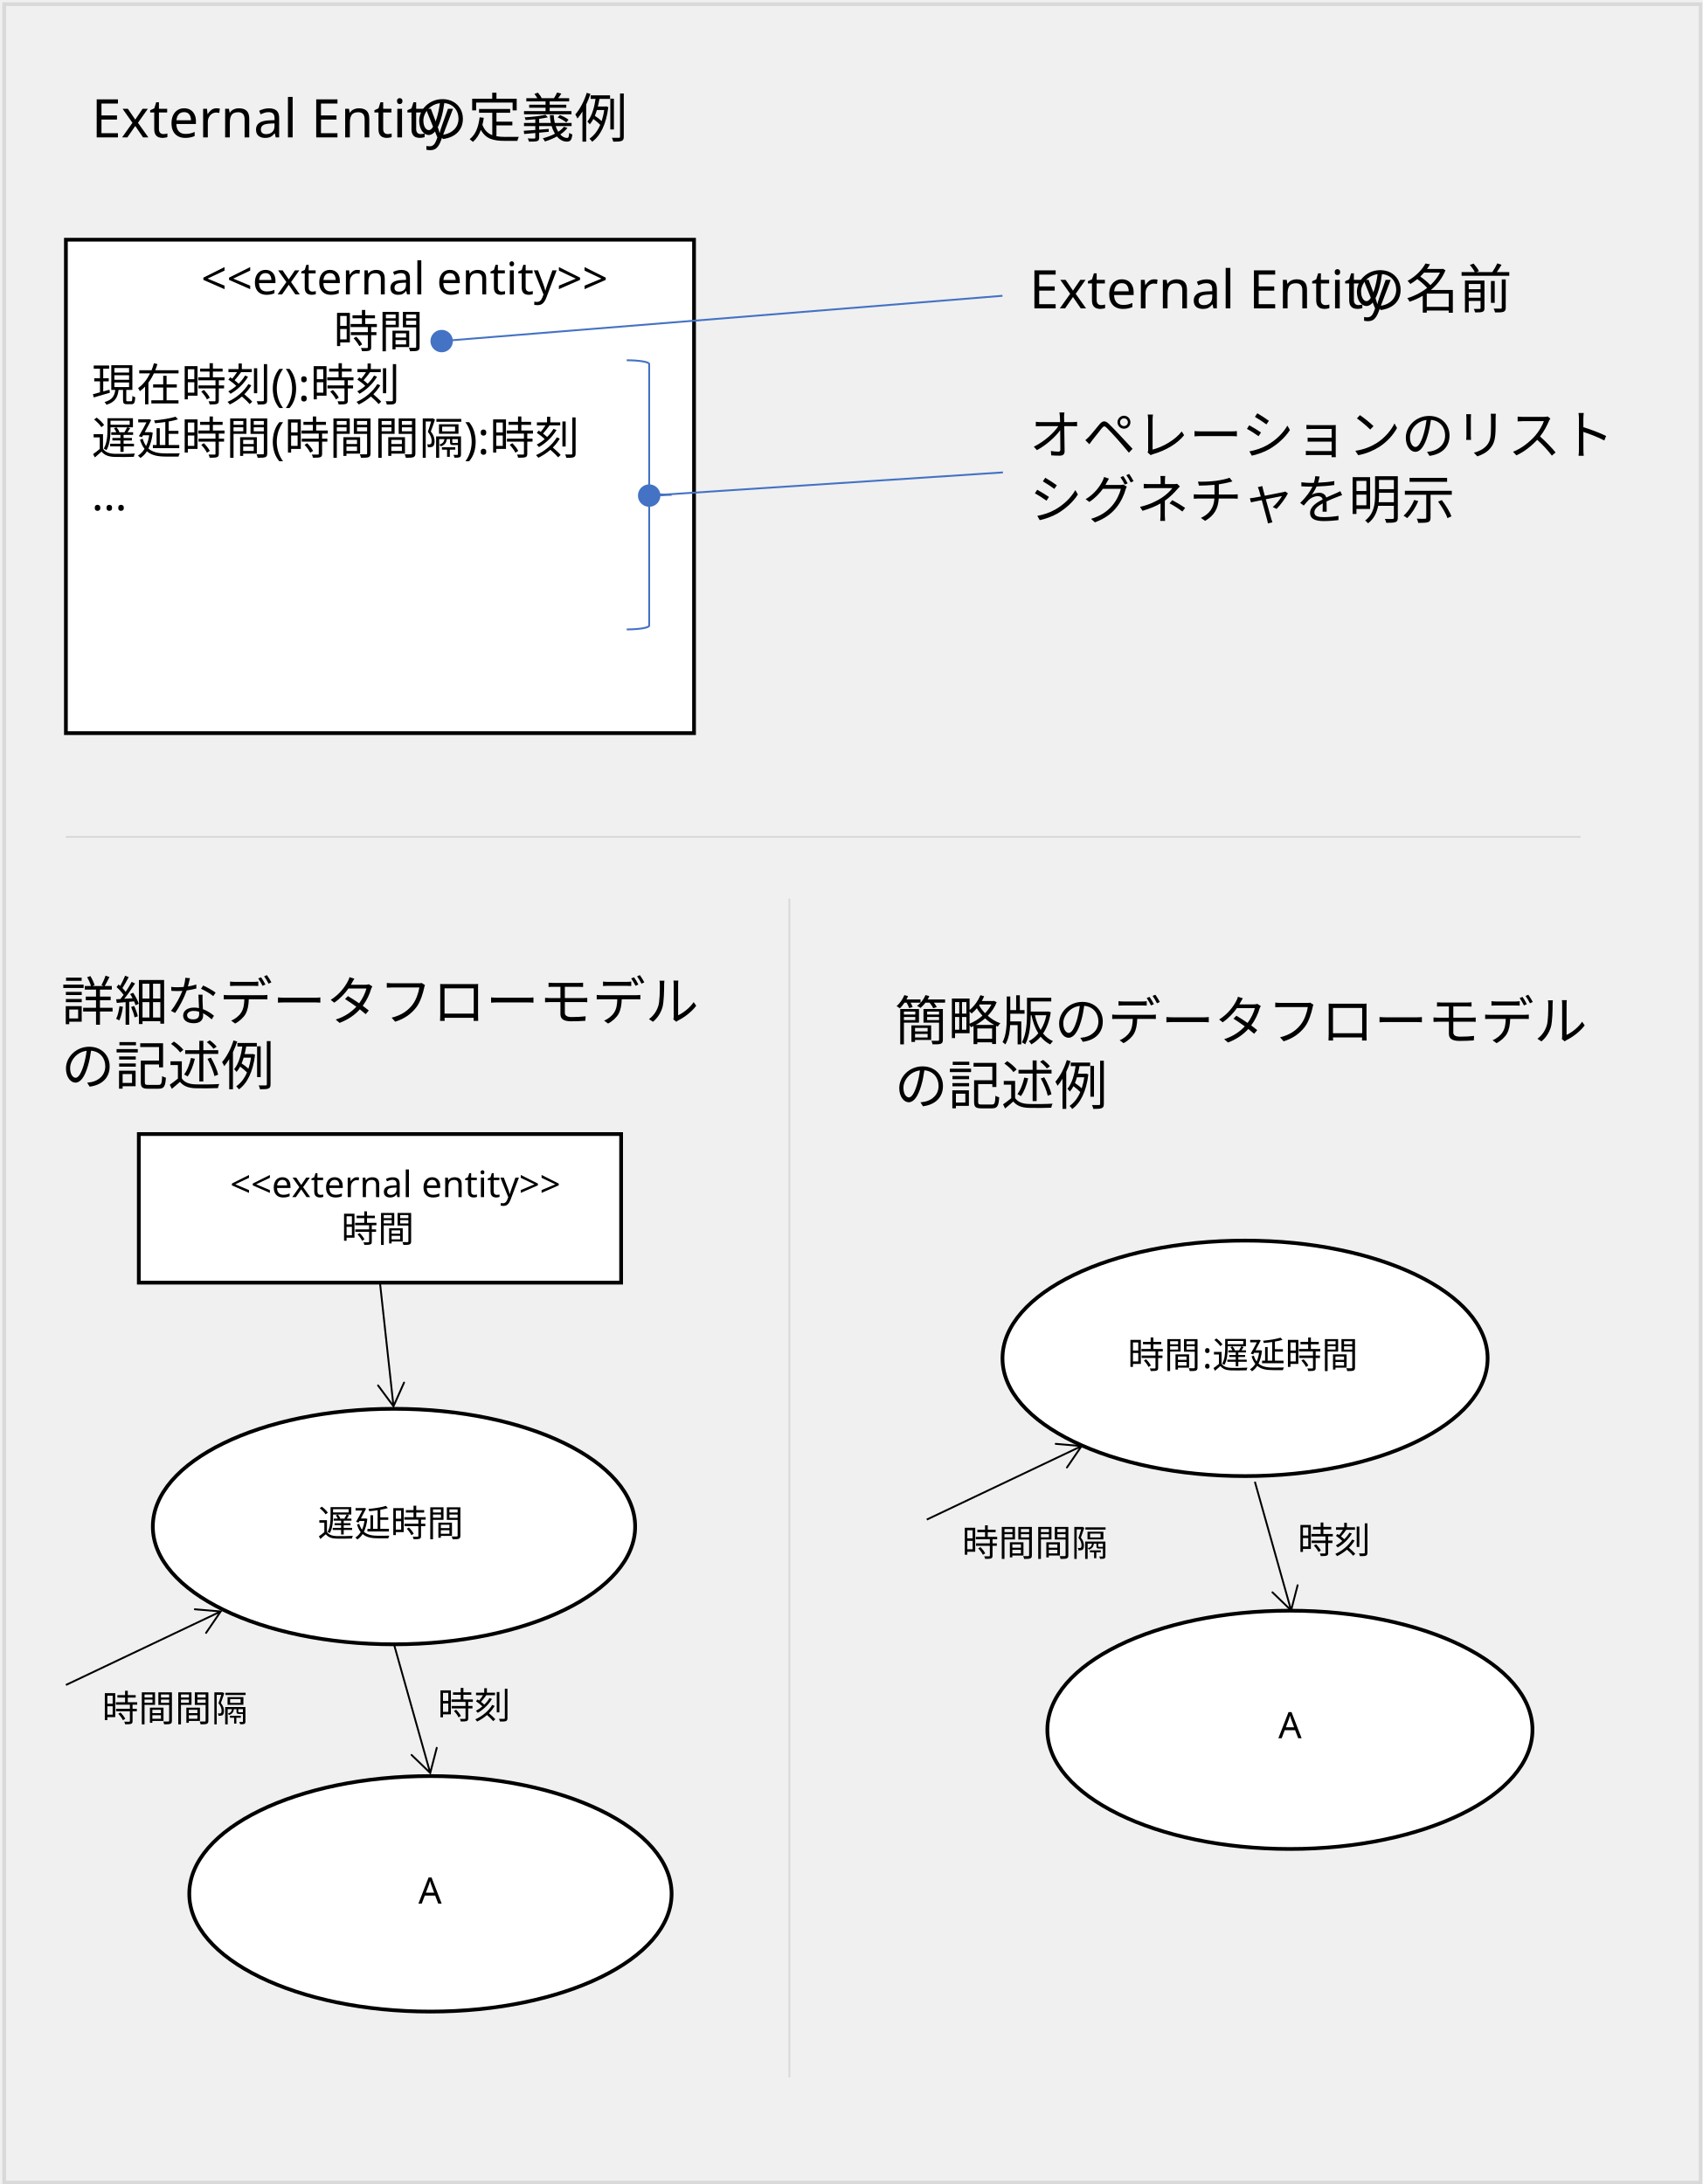
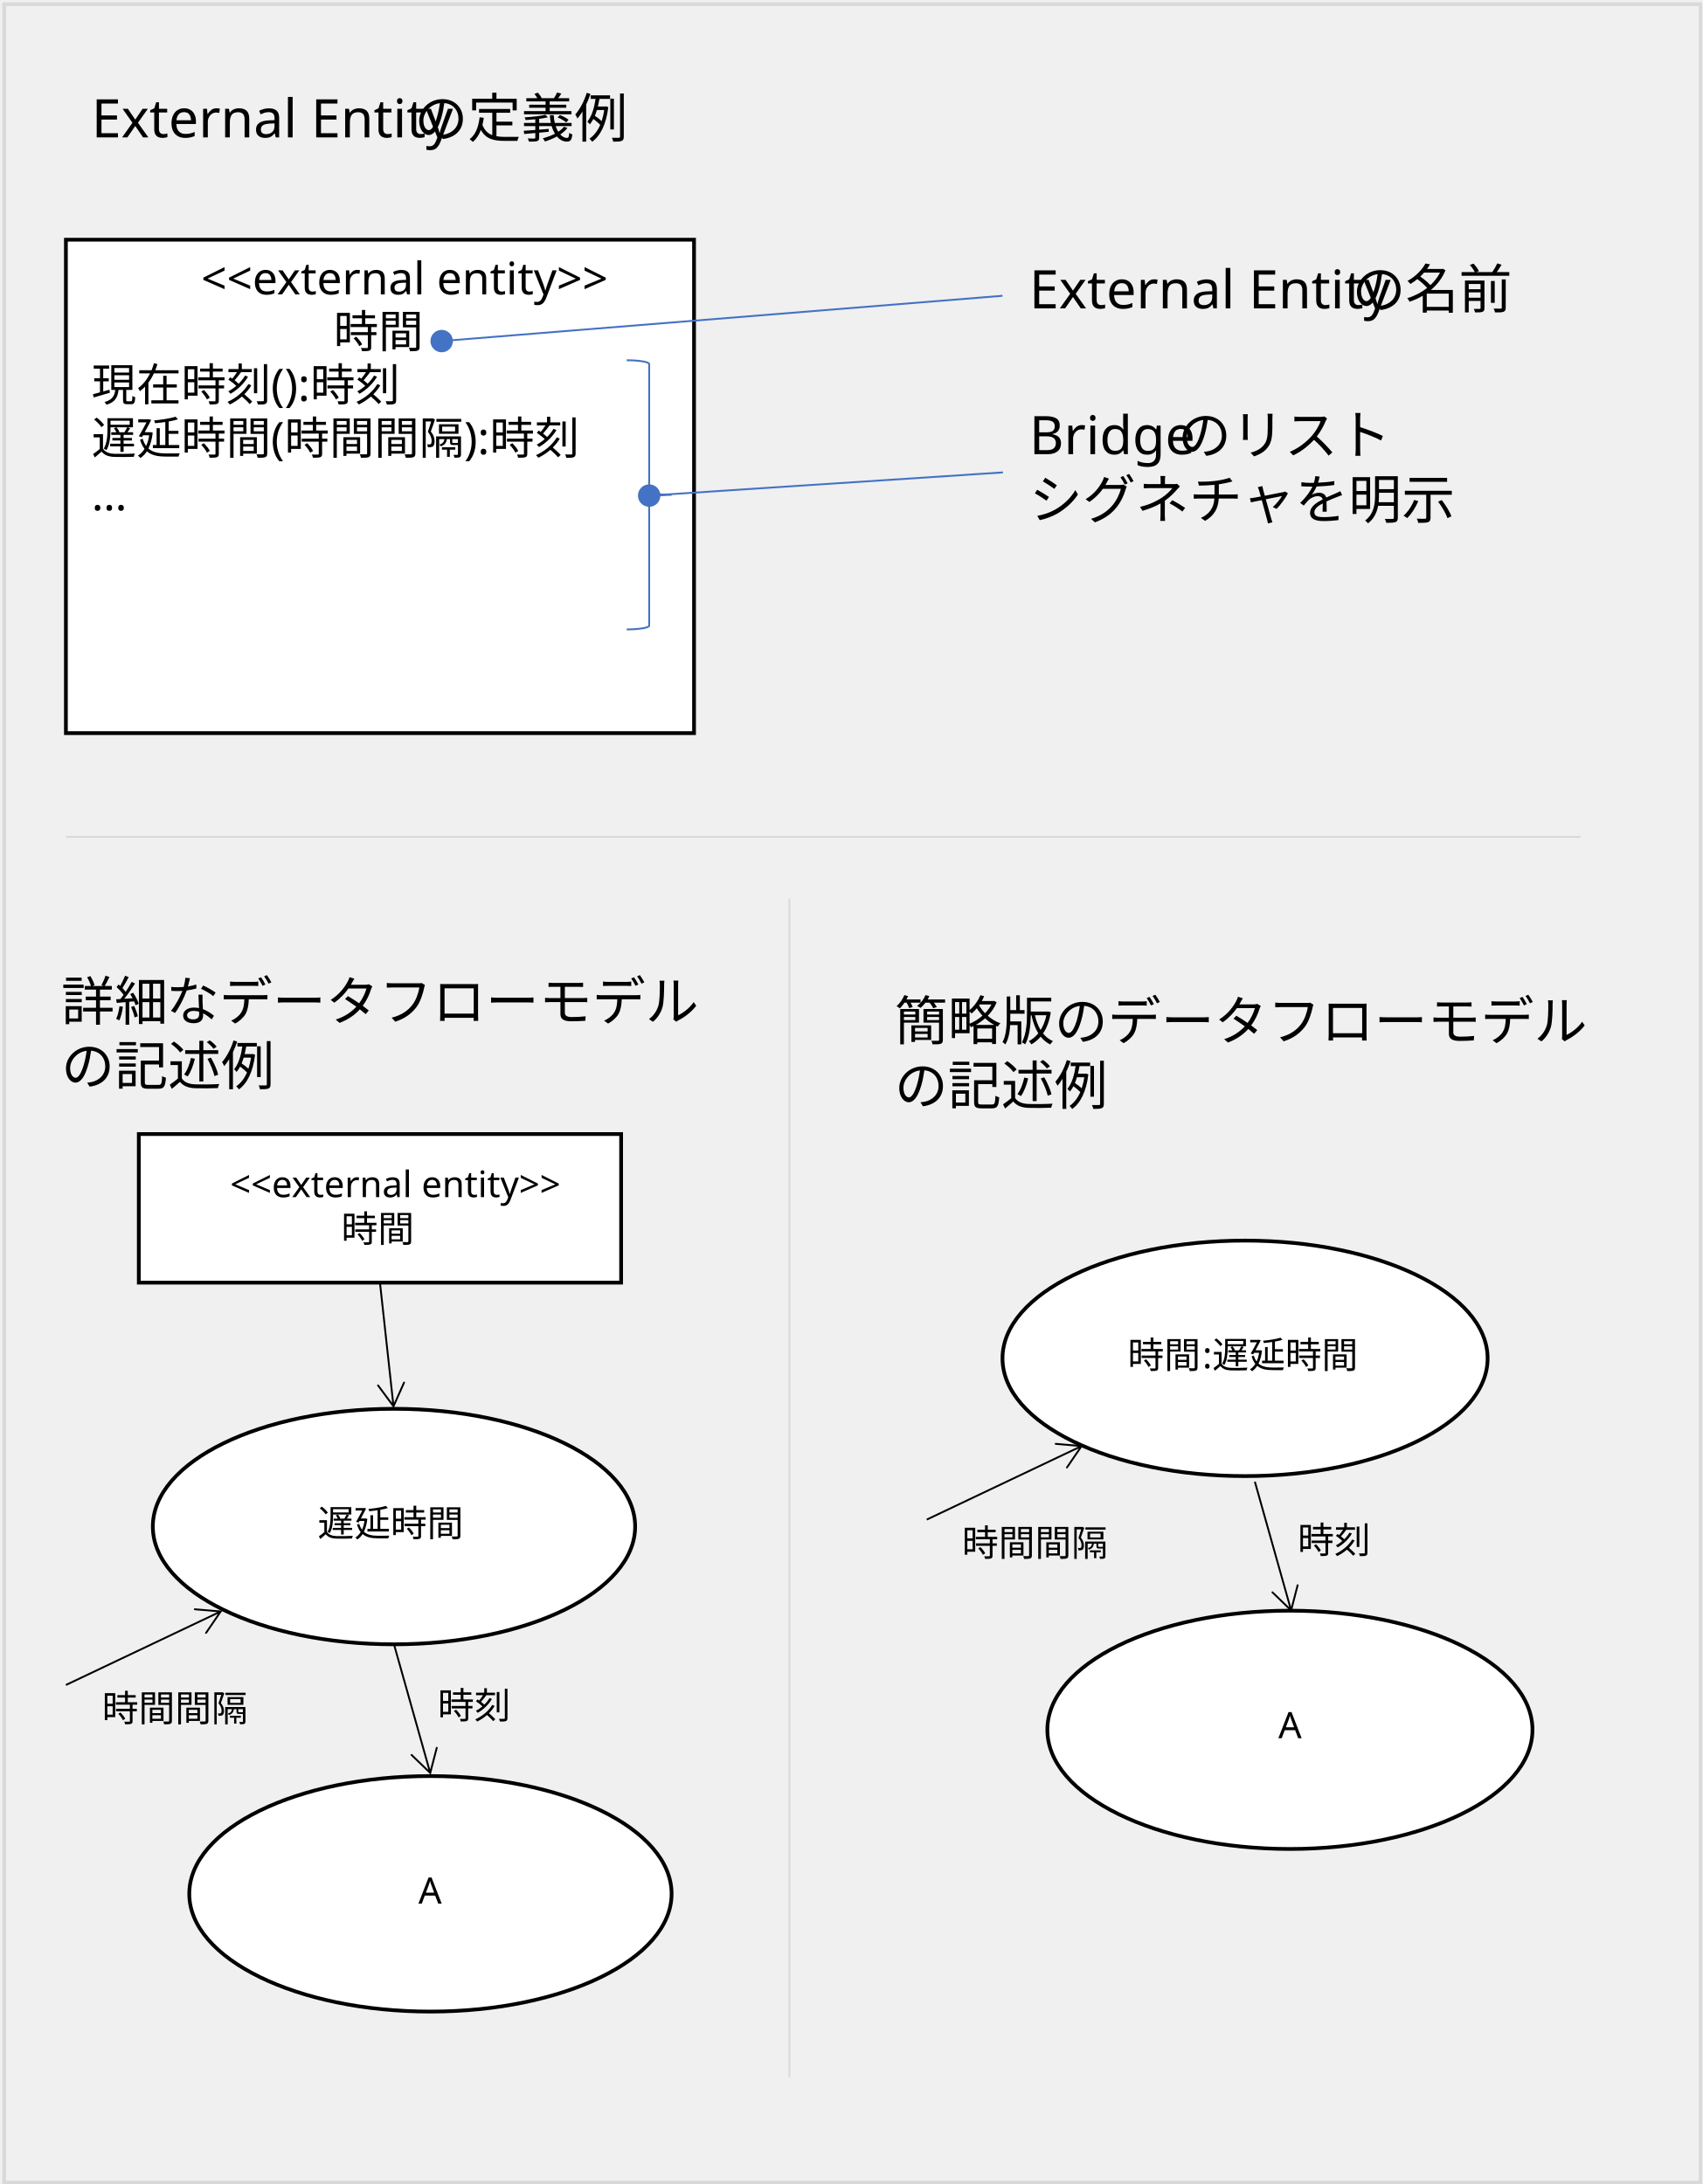
<svg xmlns="http://www.w3.org/2000/svg" width="607" height="779" overflow="hidden">
  <defs>
    <clipPath id="clip0">
      <rect x="64" y="67" width="607" height="779" />
    </clipPath>
  </defs>
  <g clip-path="url(#clip0)" transform="translate(-64 -67)">
    <rect x="65.5" y="68.5" width="605" height="777" stroke="#D9D9D9" stroke-width="1.333" stroke-miterlimit="8" fill="none" />
    <rect x="87.5" y="152.5" width="224" height="176" stroke="#000000" stroke-width="1.333" stroke-miterlimit="8" fill="#FFFFFF" />
    <text font-family="Calibri,Calibri_MSFontService,sans-serif" font-weight="400" font-size="16" transform="translate(135.727 172)">&lt;&lt;external entity&gt;&gt;</text>
    <text font-family="Yu Gothic,Yu Gothic_MSFontService,sans-serif" font-weight="400" font-size="16" transform="translate(182.973 191)">時間</text>
    <text font-family="Yu Gothic,Yu Gothic_MSFontService,sans-serif" font-weight="400" font-size="16" transform="translate(96.64 210)">現在</text>
    <text font-family="Yu Gothic,Yu Gothic_MSFontService,sans-serif" font-weight="400" font-size="16" transform="translate(128.64 210)">時刻</text>
    <text font-family="Calibri,Calibri_MSFontService,sans-serif" font-weight="400" font-size="16" transform="translate(160.64 210)">():</text>
    <text font-family="Yu Gothic,Yu Gothic_MSFontService,sans-serif" font-weight="400" font-size="16" transform="translate(174.64 210)">時刻</text>
    <text font-family="Yu Gothic,Yu Gothic_MSFontService,sans-serif" font-weight="400" font-size="16" transform="translate(96.64 229)">遅延</text>
    <text font-family="Yu Gothic,Yu Gothic_MSFontService,sans-serif" font-weight="400" font-size="16" transform="translate(128.64 229)">時間</text>
    <text font-family="Calibri,Calibri_MSFontService,sans-serif" font-weight="400" font-size="16" transform="translate(160.64 229)">(</text>
    <text font-family="Yu Gothic,Yu Gothic_MSFontService,sans-serif" font-weight="400" font-size="16" transform="translate(165.473 229)">時間間隔</text>
    <text font-family="Calibri,Calibri_MSFontService,sans-serif" font-weight="400" font-size="16" transform="translate(229.473 229)">):</text>
    <text font-family="Yu Gothic,Yu Gothic_MSFontService,sans-serif" font-weight="400" font-size="16" transform="translate(238.64 229)">時刻</text>
    <text font-family="Calibri,Calibri_MSFontService,sans-serif" font-weight="400" font-size="16" transform="translate(96.64 249)">…</text>
    <path d="M421.5 551.5C421.5 528.304 460.227 509.5 508 509.5 555.773 509.5 594.5 528.304 594.5 551.5 594.5 574.696 555.773 593.5 508 593.5 460.227 593.5 421.5 574.696 421.5 551.5Z" stroke="#000000" stroke-width="1.333" stroke-miterlimit="8" fill="#FFFFFF" fill-rule="evenodd" />
    <text font-family="Yu Gothic,Yu Gothic_MSFontService,sans-serif" font-weight="400" font-size="13" transform="translate(466.135 555)">時間</text>
    <text font-family="Calibri,Calibri_MSFontService,sans-serif" font-weight="400" font-size="13" transform="translate(492.802 555)">:</text>
    <text font-family="Yu Gothic,Yu Gothic_MSFontService,sans-serif" font-weight="400" font-size="13" transform="translate(496.302 555)">遅延時間</text>
    <text font-family="Calibri,Calibri_MSFontService,sans-serif" font-weight="400" font-size="19" transform="translate(96.64 116)">External Entity</text>
    <text font-family="Yu Gothic,Yu Gothic_MSFontService,sans-serif" font-weight="400" font-size="19" transform="translate(211.82 116)">の定義例</text>
    <text font-family="Calibri,Calibri_MSFontService,sans-serif" font-weight="400" font-size="19" transform="translate(431.04 177)">External Entity</text>
    <text font-family="Yu Gothic,Yu Gothic_MSFontService,sans-serif" font-weight="400" font-size="19" transform="translate(546.22 177)">の名前</text>
-     <text font-family="Yu Gothic,Yu Gothic_MSFontService,sans-serif" font-weight="400" font-size="19" transform="translate(431.04 229)">オペレーションのリスト</text>
+     <text font-family="Calibri,Calibri_MSFontService,sans-serif" font-weight="400" font-size="19" transform="translate(431.04 229)">Bridge</text>
+     <text font-family="Yu Gothic,Yu Gothic_MSFontService,sans-serif" font-weight="400" font-size="19" transform="translate(484.053 229)">のリスト</text>
    <text font-family="Yu Gothic,Yu Gothic_MSFontService,sans-serif" font-weight="400" font-size="19" transform="translate(431.04 252)">シグネチャを明示</text>
    <path d="M0.027-0.332 200.027 15.824 199.973 16.488-0.027 0.332ZM200.322 12.169C202.524 12.347 204.165 14.276 203.987 16.478 203.809 18.68 201.88 20.321 199.678 20.143 197.476 19.965 195.835 18.036 196.013 15.834 196.191 13.632 198.12 11.991 200.322 12.169Z" fill="#4472C4" transform="matrix(-1 0 0 1 421.5 172.5)" />
    <path d="M0.022-0.333 126.18 7.935 126.137 8.6-0.022 0.333ZM126.42 4.276C128.625 4.42 130.295 6.325 130.15 8.529 130.006 10.733 128.101 12.403 125.897 12.259 123.693 12.114 122.023 10.21 122.167 8.006 122.312 5.801 124.216 4.131 126.42 4.276Z" fill="#4472C4" transform="matrix(-1 0 0 1 421.659 235.5)" />
    <path d="M287.5 195.5C291.918 195.5 295.5 196.097 295.5 196.833L295.5 242.167C295.5 242.903 299.082 243.5 303.5 243.5 299.082 243.5 295.5 244.097 295.5 244.833L295.5 290.167C295.5 290.903 291.918 291.5 287.5 291.5" stroke="#4472C4" stroke-width="0.667" stroke-miterlimit="8" fill="none" fill-rule="evenodd" />
    <path d="M118.5 611.5C118.5 588.304 157.004 569.5 204.5 569.5 251.997 569.5 290.5 588.304 290.5 611.5 290.5 634.696 251.997 653.5 204.5 653.5 157.004 653.5 118.5 634.696 118.5 611.5Z" stroke="#000000" stroke-width="1.333" stroke-miterlimit="8" fill="#FFFFFF" fill-rule="evenodd" />
    <text font-family="Yu Gothic,Yu Gothic_MSFontService,sans-serif" font-weight="400" font-size="13" transform="translate(177.27 615)">遅延時間</text>
    <rect x="113.5" y="471.5" width="172" height="53" stroke="#000000" stroke-width="1.333" stroke-miterlimit="8" fill="#FFFFFF" />
    <text font-family="Calibri,Calibri_MSFontService,sans-serif" font-weight="400" font-size="13" transform="translate(146.04 494)">&lt;&lt;external entity&gt;&gt;</text>
    <text font-family="Yu Gothic,Yu Gothic_MSFontService,sans-serif" font-weight="400" font-size="13" transform="translate(185.707 510)">時間</text>
    <path d="M131.5 742.5C131.5 719.304 170.004 700.5 217.5 700.5 264.997 700.5 303.5 719.304 303.5 742.5 303.5 765.696 264.997 784.5 217.5 784.5 170.004 784.5 131.5 765.696 131.5 742.5Z" stroke="#000000" stroke-width="1.333" stroke-miterlimit="8" fill="#FFFFFF" fill-rule="evenodd" />
    <text font-family="Calibri,Calibri_MSFontService,sans-serif" font-weight="400" font-size="13" transform="translate(213.208 746)">A</text>
    <path d="M199.831 524.464 204.656 568.568 203.994 568.641 199.169 524.536ZM208.398 560.28 204.397 569.262 198.548 561.358C198.439 561.21 198.47 561.001 198.618 560.891 198.766 560.782 198.974 560.813 199.084 560.961L204.593 568.406 204.02 568.469 207.789 560.009C207.864 559.841 208.061 559.765 208.23 559.84 208.398 559.915 208.473 560.112 208.398 560.28Z" />
    <path d="M0.143-0.301 55.349 25.927 55.063 26.529-0.143 0.301ZM50.258 18.392 55.804 26.512 46.006 27.342C45.823 27.358 45.661 27.221 45.646 27.038 45.63 26.855 45.766 26.693 45.95 26.678L55.178 25.896 54.931 26.416 49.708 18.768C49.604 18.616 49.643 18.408 49.795 18.304 49.947 18.201 50.154 18.24 50.258 18.392Z" transform="matrix(1 0 0 -1 87.5001 668.011)" />
    <path d="M204.821 653.41 217.747 699.302 217.105 699.483 204.179 653.59ZM220.071 690.511 217.605 700.03 210.533 693.197C210.401 693.069 210.397 692.858 210.525 692.726 210.653 692.594 210.864 692.59 210.997 692.718L217.657 699.153 217.103 699.309 219.426 690.344C219.472 690.165 219.654 690.058 219.832 690.105 220.011 690.151 220.118 690.333 220.071 690.511Z" />
    <text font-family="Yu Gothic,Yu Gothic_MSFontService,sans-serif" font-weight="400" font-size="13" transform="translate(220.089 680)">時刻</text>
    <text font-family="Yu Gothic,Yu Gothic_MSFontService,sans-serif" font-weight="400" font-size="13" transform="translate(100.398 681)">時間間隔</text>
    <path d="M437.5 684C437.5 660.528 476.227 641.5 524 641.5 571.773 641.5 610.5 660.528 610.5 684 610.5 707.472 571.773 726.5 524 726.5 476.227 726.5 437.5 707.472 437.5 684Z" stroke="#000000" stroke-width="1.333" stroke-miterlimit="8" fill="#FFFFFF" fill-rule="evenodd" />
    <text font-family="Calibri,Calibri_MSFontService,sans-serif" font-weight="400" font-size="13" transform="translate(519.879 687)">A</text>
    <path d="M0.143-0.301 55.349 25.927 55.063 26.529-0.143 0.301ZM50.258 18.392 55.804 26.512 46.006 27.342C45.823 27.358 45.661 27.221 45.646 27.038 45.63 26.855 45.766 26.693 45.95 26.678L55.178 25.896 54.931 26.416 49.708 18.768C49.604 18.616 49.643 18.408 49.795 18.304 49.947 18.201 50.154 18.24 50.258 18.392Z" transform="matrix(1 0 0 -1 394.5 609.011)" />
    <path d="M511.821 595.41 524.747 641.302 524.105 641.483 511.179 595.59ZM527.071 632.511 524.605 642.03 517.533 635.197C517.401 635.069 517.397 634.858 517.525 634.726 517.653 634.594 517.864 634.59 517.997 634.718L524.657 641.153 524.103 641.309 526.426 632.344C526.472 632.165 526.654 632.058 526.832 632.105 527.011 632.151 527.118 632.333 527.071 632.511Z" />
    <text font-family="Yu Gothic,Yu Gothic_MSFontService,sans-serif" font-weight="400" font-size="13" transform="translate(526.76 621)">時刻</text>
    <text font-family="Yu Gothic,Yu Gothic_MSFontService,sans-serif" font-weight="400" font-size="13" transform="translate(407.07 622)">時間間隔</text>
    <text font-family="Yu Gothic,Yu Gothic_MSFontService,sans-serif" font-weight="400" font-size="19" transform="translate(85.8525 431)">詳細</text>
    <text font-family="Yu Gothic,Yu Gothic_MSFontService,sans-serif" font-weight="400" font-size="19" transform="translate(123.186 431)">なデータフローモデル</text>
    <text font-family="Yu Gothic,Yu Gothic_MSFontService,sans-serif" font-weight="400" font-size="19" transform="translate(85.8525 454)">の記述例</text>
    <text font-family="Yu Gothic,Yu Gothic_MSFontService,sans-serif" font-weight="400" font-size="19" transform="translate(383.017 438)">簡略版のデータフローモデル</text>
    <text font-family="Yu Gothic,Yu Gothic_MSFontService,sans-serif" font-weight="400" font-size="19" transform="translate(383.017 461)">の記述例</text>
    <path d="M87.5 365.5 627.66 365.5" stroke="#D9D9D9" stroke-width="0.667" stroke-miterlimit="8" fill="none" fill-rule="evenodd" />
    <path d="M345.5 387.5 345.5 807.98" stroke="#D9D9D9" stroke-width="0.667" stroke-miterlimit="8" fill="none" fill-rule="evenodd" />
  </g>
</svg>
